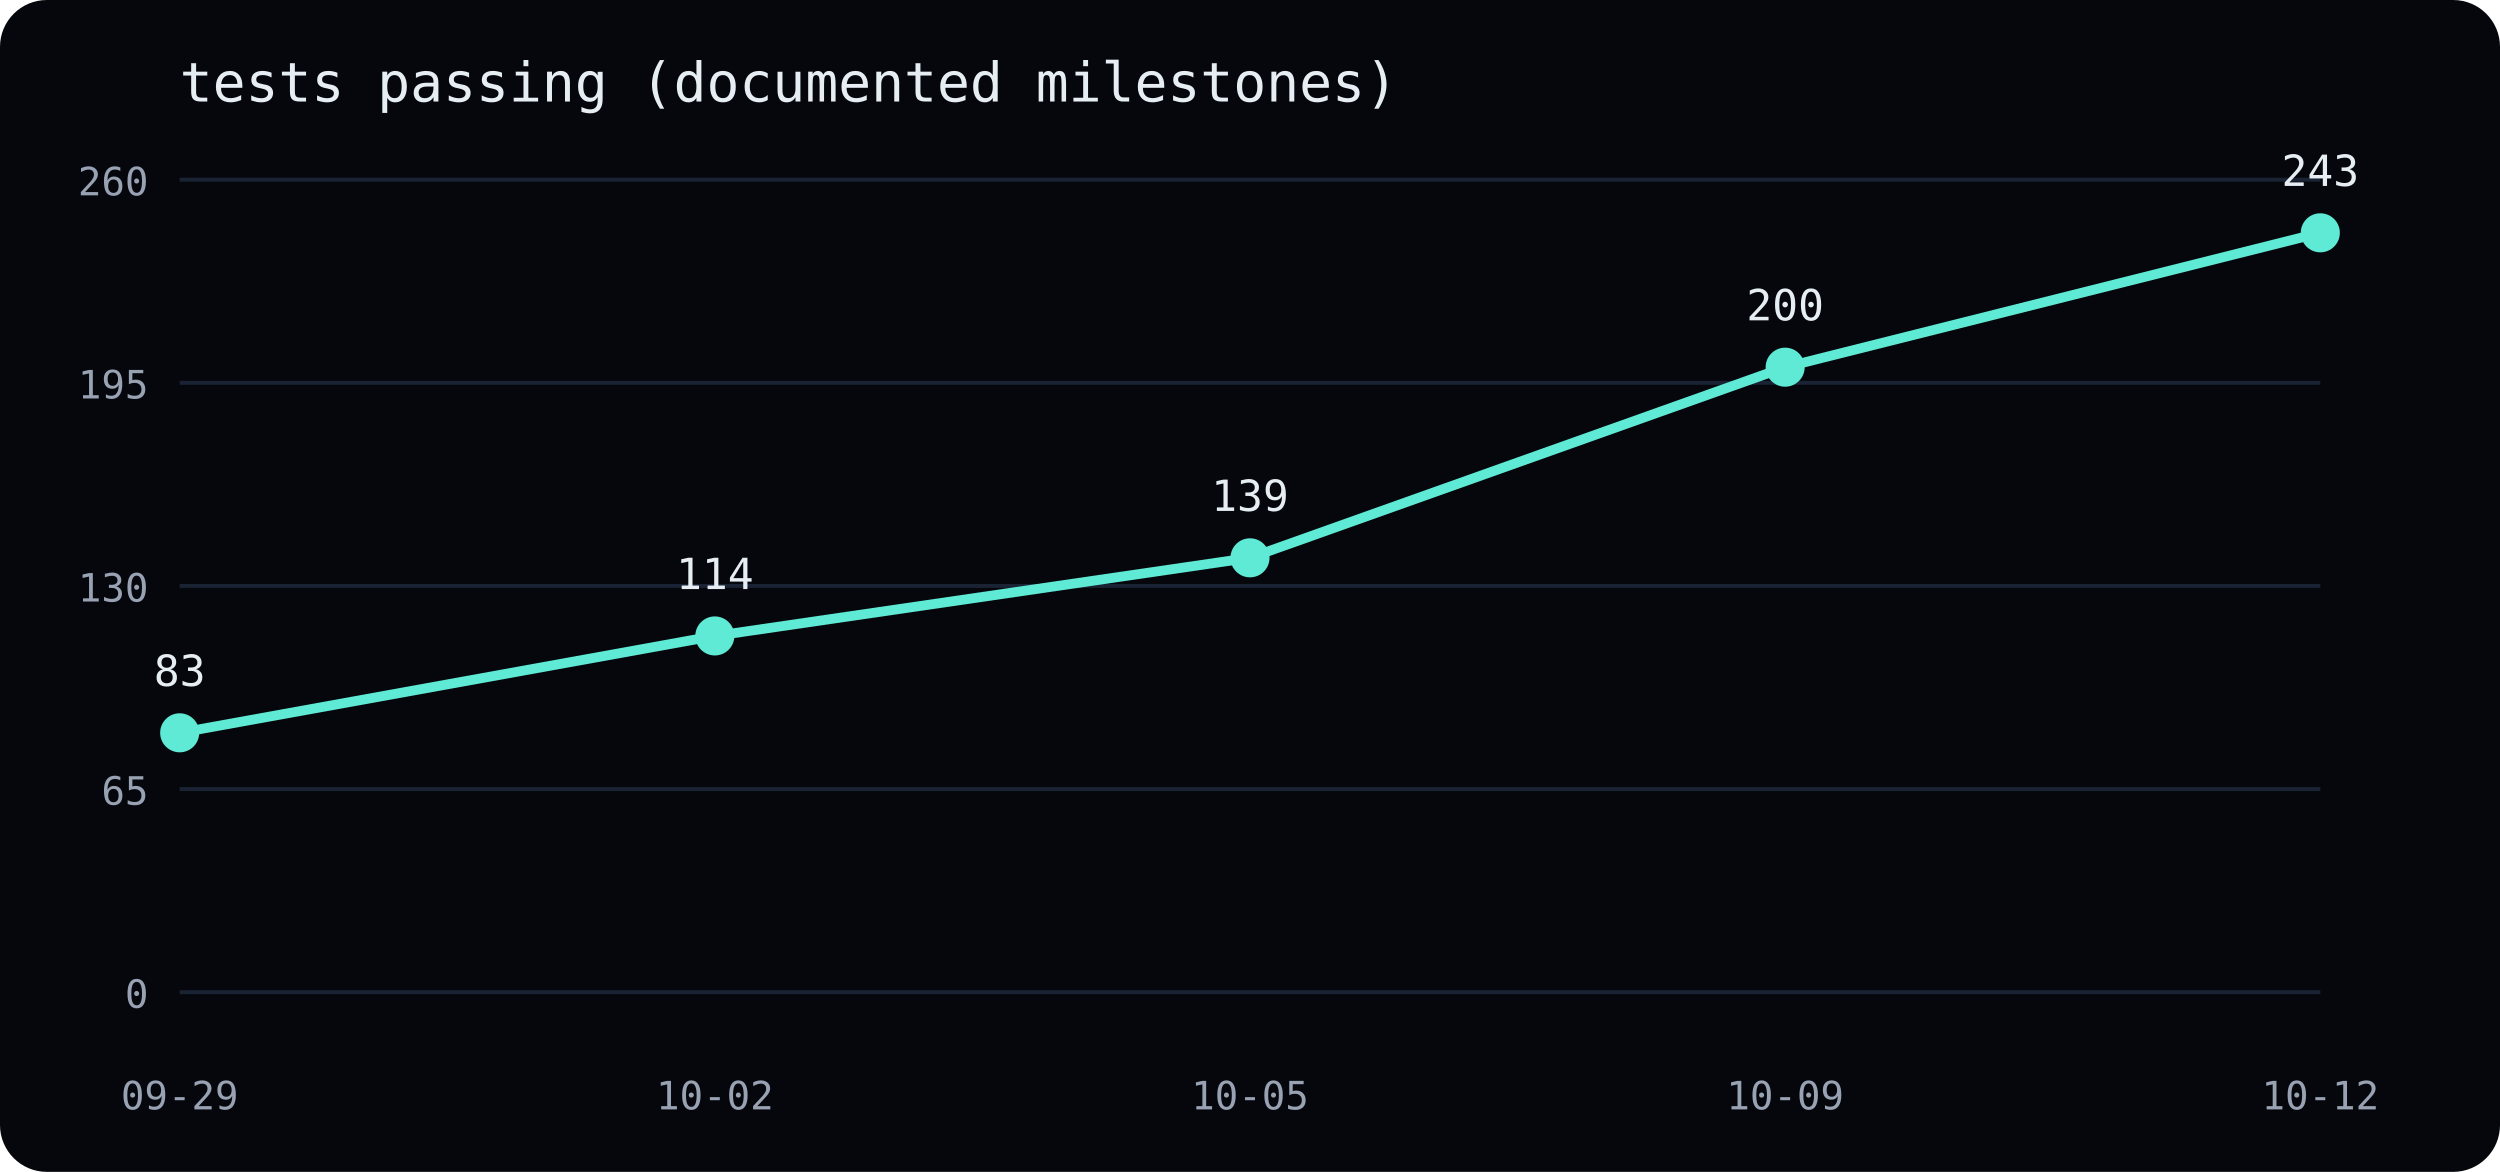
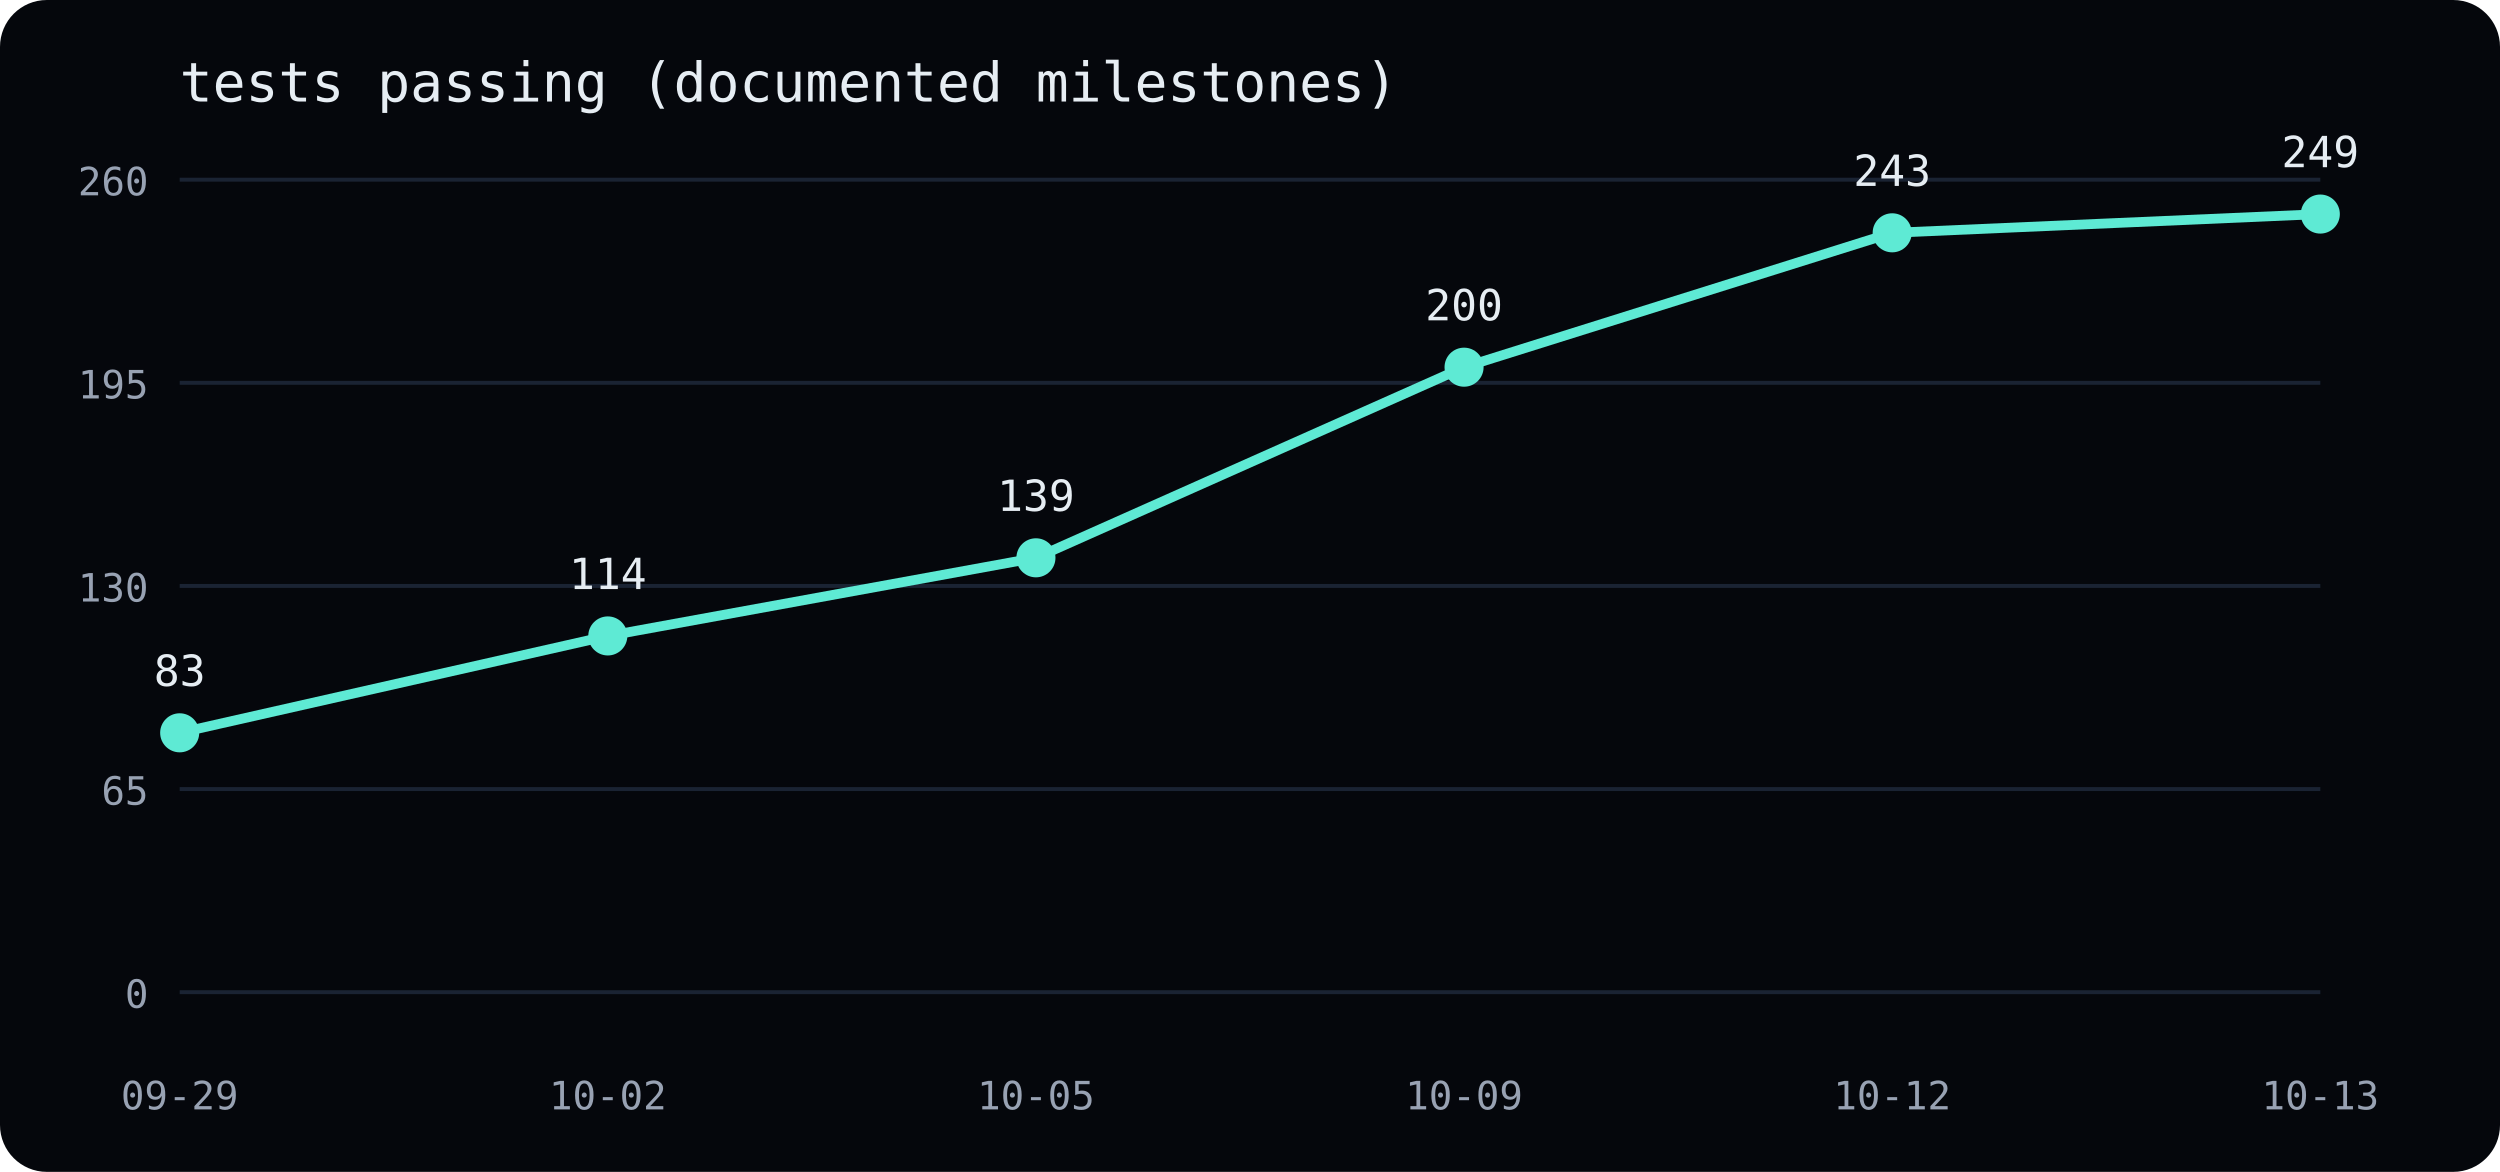
<svg xmlns="http://www.w3.org/2000/svg" viewBox="0 0 640 300" font-family="monospace">
  <rect width="640" height="300" fill="#05070c" rx="12" />
  <text x="46" y="26" fill="#e6edf3" font-size="14">tests passing (documented milestones)</text>
  <line x1="46" y1="254.0" x2="594" y2="254.0" stroke="#1a2333" />
  <text x="38" y="258.0" fill="#98a2b3" font-size="10" text-anchor="end">0</text>
  <line x1="46" y1="202.0" x2="594" y2="202.0" stroke="#1a2333" />
  <text x="38" y="206.0" fill="#98a2b3" font-size="10" text-anchor="end">65</text>
  <line x1="46" y1="150.0" x2="594" y2="150.0" stroke="#1a2333" />
  <text x="38" y="154.0" fill="#98a2b3" font-size="10" text-anchor="end">130</text>
  <line x1="46" y1="98.0" x2="594" y2="98.0" stroke="#1a2333" />
  <text x="38" y="102.0" fill="#98a2b3" font-size="10" text-anchor="end">195</text>
  <line x1="46" y1="46.0" x2="594" y2="46.0" stroke="#1a2333" />
  <text x="38" y="50.0" fill="#98a2b3" font-size="10" text-anchor="end">260</text>
-   <path d="M46,187.6 L183,162.8 L320,142.8 L457,94.0 L594,59.6" fill="none" stroke="#5eead4" stroke-width="2.5" />
+   <path d="M46,187.6 L155.6,162.8 L265.2,142.8 L374.8,94.0 L484.4,59.6 L594,54.8" fill="none" stroke="#5eead4" stroke-width="2.5" />
  <circle cx="46" cy="187.6" r="5" fill="#5eead4" />
  <text x="46" y="175.6" fill="#e6edf3" font-size="11" text-anchor="middle">83</text>
  <text x="46" y="284" fill="#98a2b3" font-size="10" text-anchor="middle">09-29</text>
-   <circle cx="183" cy="162.8" r="5" fill="#5eead4" />
-   <text x="183" y="150.8" fill="#e6edf3" font-size="11" text-anchor="middle">114</text>
-   <text x="183" y="284" fill="#98a2b3" font-size="10" text-anchor="middle">10-02</text>
-   <circle cx="320" cy="142.8" r="5" fill="#5eead4" />
-   <text x="320" y="130.8" fill="#e6edf3" font-size="11" text-anchor="middle">139</text>
-   <text x="320" y="284" fill="#98a2b3" font-size="10" text-anchor="middle">10-05</text>
-   <circle cx="457" cy="94.0" r="5" fill="#5eead4" />
-   <text x="457" y="82.0" fill="#e6edf3" font-size="11" text-anchor="middle">200</text>
-   <text x="457" y="284" fill="#98a2b3" font-size="10" text-anchor="middle">10-09</text>
-   <circle cx="594" cy="59.6" r="5" fill="#5eead4" />
-   <text x="594" y="47.6" fill="#e6edf3" font-size="11" text-anchor="middle">243</text>
-   <text x="594" y="284" fill="#98a2b3" font-size="10" text-anchor="middle">10-12</text>
+   <circle cx="155.6" cy="162.8" r="5" fill="#5eead4" />
+   <text x="155.6" y="150.8" fill="#e6edf3" font-size="11" text-anchor="middle">114</text>
+   <text x="155.6" y="284" fill="#98a2b3" font-size="10" text-anchor="middle">10-02</text>
+   <circle cx="265.2" cy="142.8" r="5" fill="#5eead4" />
+   <text x="265.2" y="130.8" fill="#e6edf3" font-size="11" text-anchor="middle">139</text>
+   <text x="265.2" y="284" fill="#98a2b3" font-size="10" text-anchor="middle">10-05</text>
+   <circle cx="374.8" cy="94.0" r="5" fill="#5eead4" />
+   <text x="374.8" y="82.0" fill="#e6edf3" font-size="11" text-anchor="middle">200</text>
+   <text x="374.8" y="284" fill="#98a2b3" font-size="10" text-anchor="middle">10-09</text>
+   <circle cx="484.4" cy="59.6" r="5" fill="#5eead4" />
+   <text x="484.4" y="47.6" fill="#e6edf3" font-size="11" text-anchor="middle">243</text>
+   <text x="484.4" y="284" fill="#98a2b3" font-size="10" text-anchor="middle">10-12</text>
+   <circle cx="594" cy="54.8" r="5" fill="#5eead4" />
+   <text x="594" y="42.8" fill="#e6edf3" font-size="11" text-anchor="middle">249</text>
+   <text x="594" y="284" fill="#98a2b3" font-size="10" text-anchor="middle">10-13</text>
</svg>
